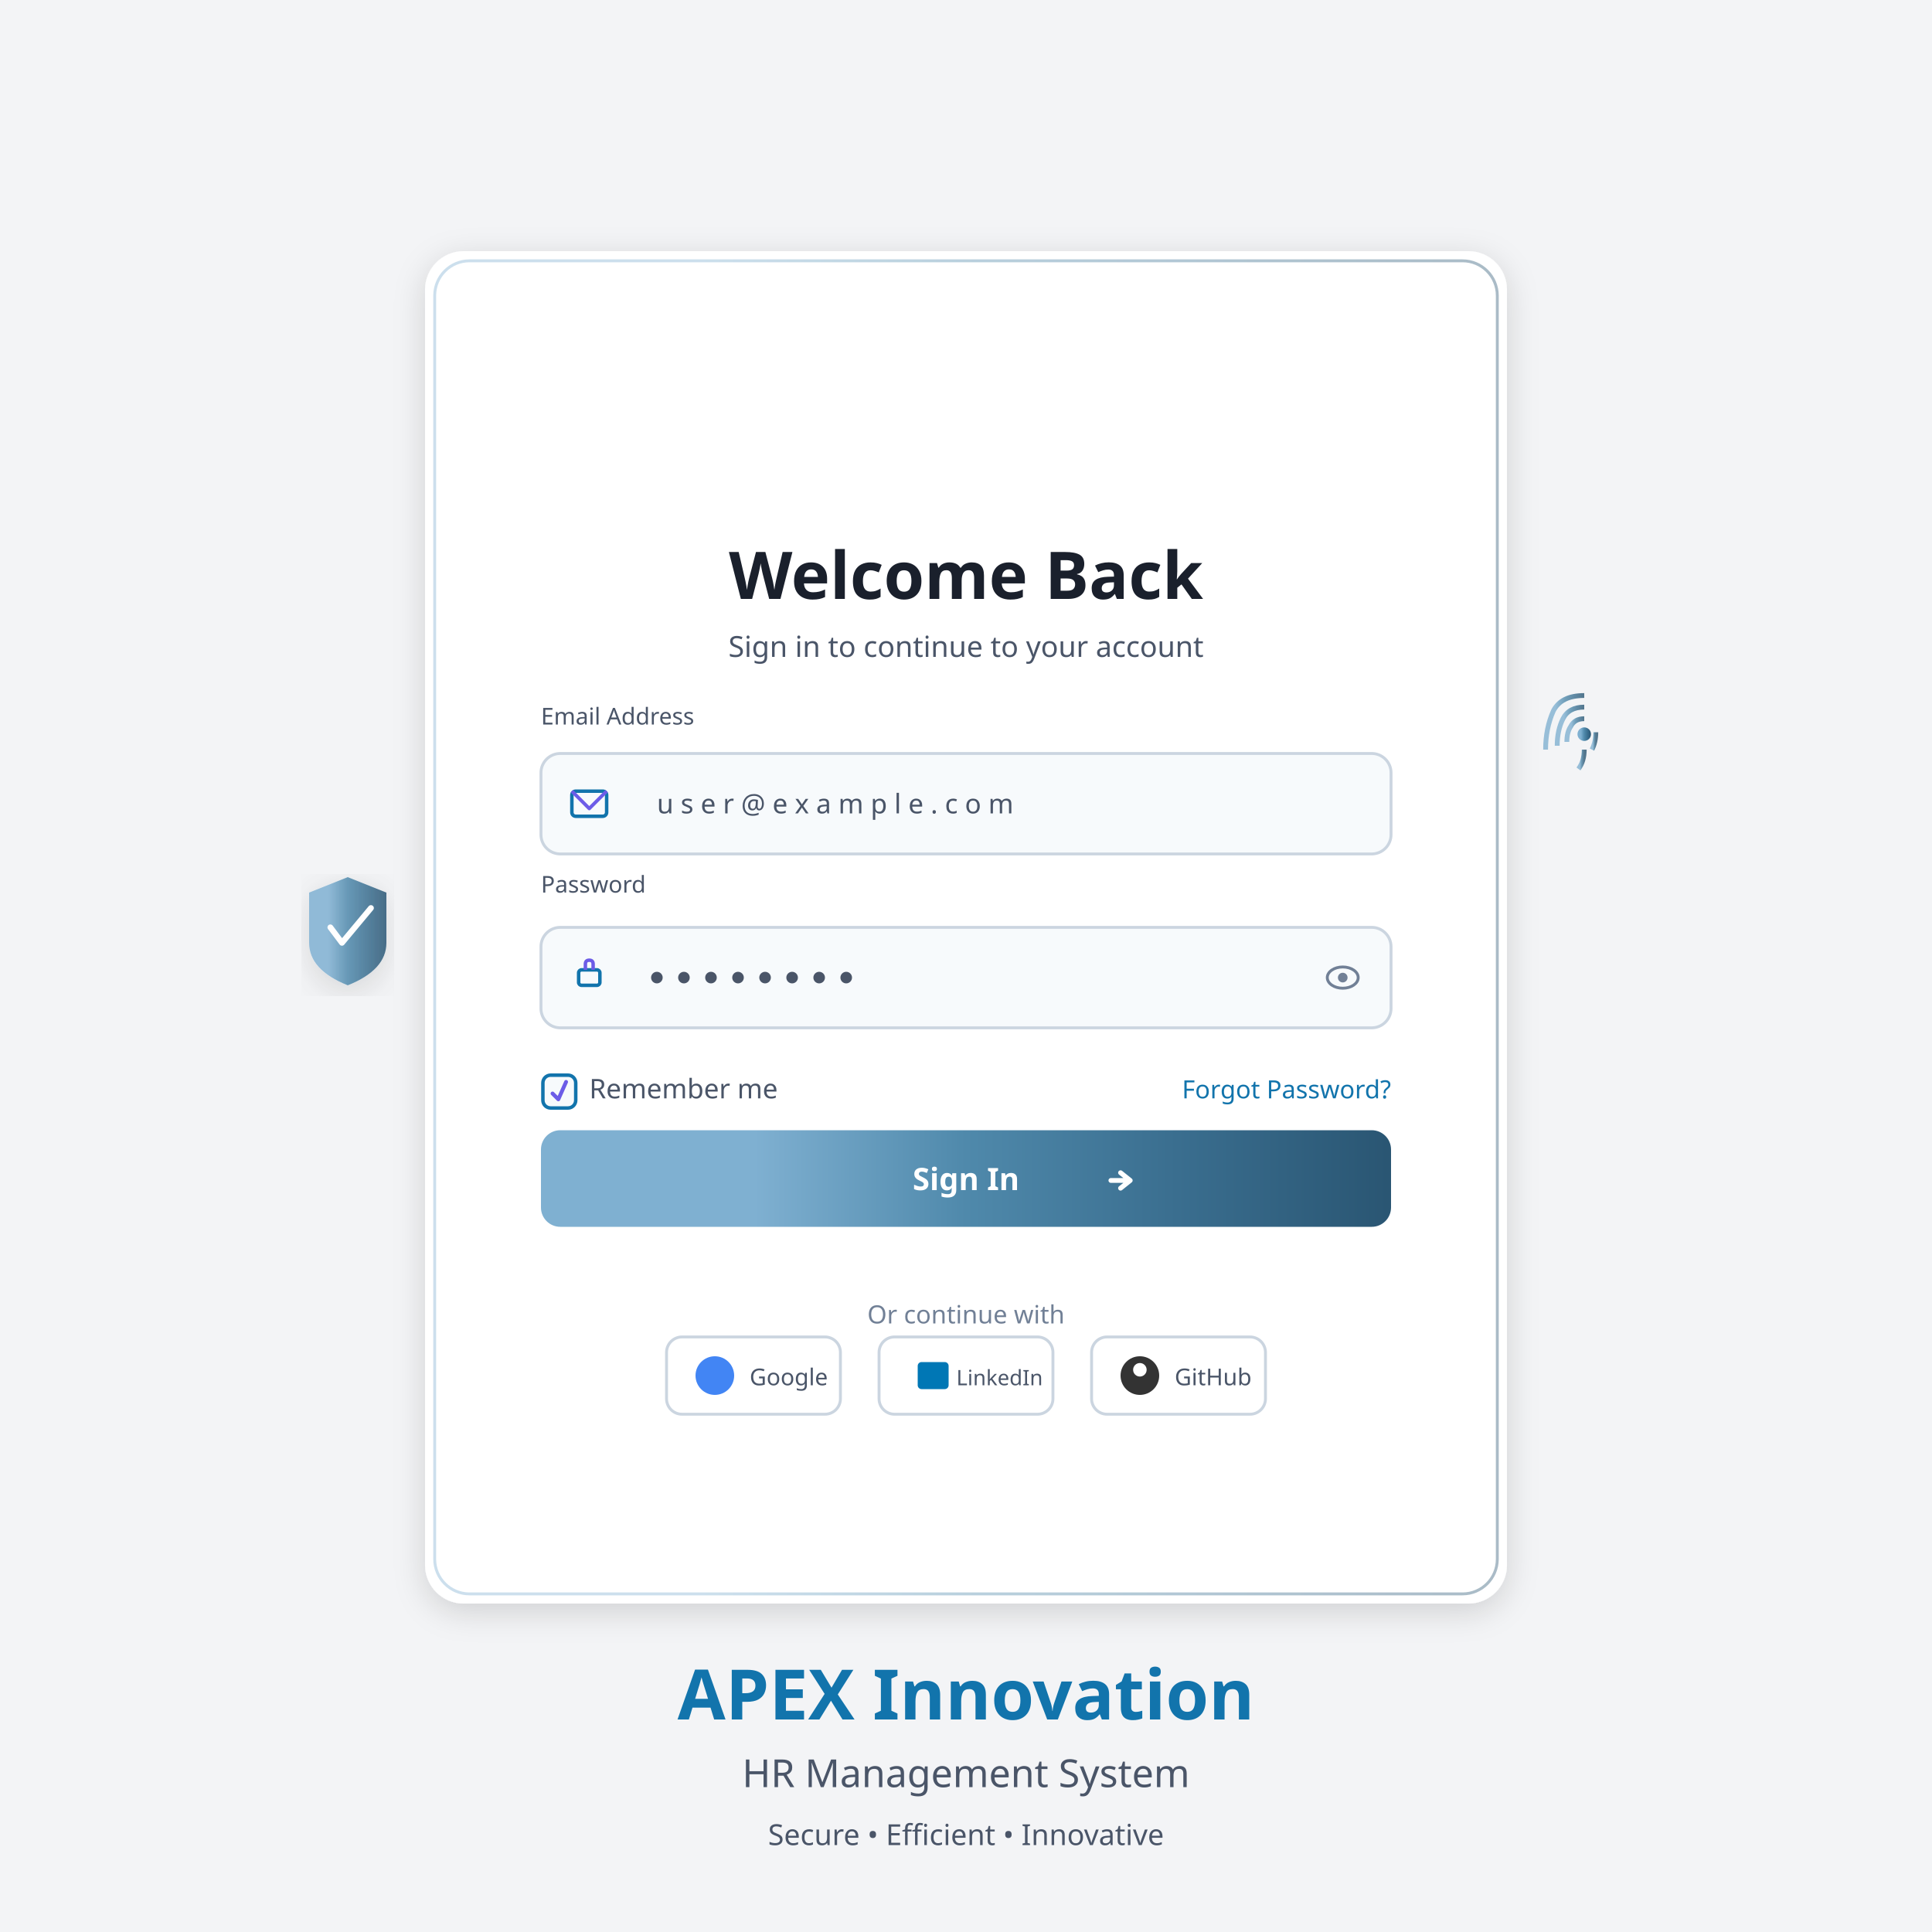
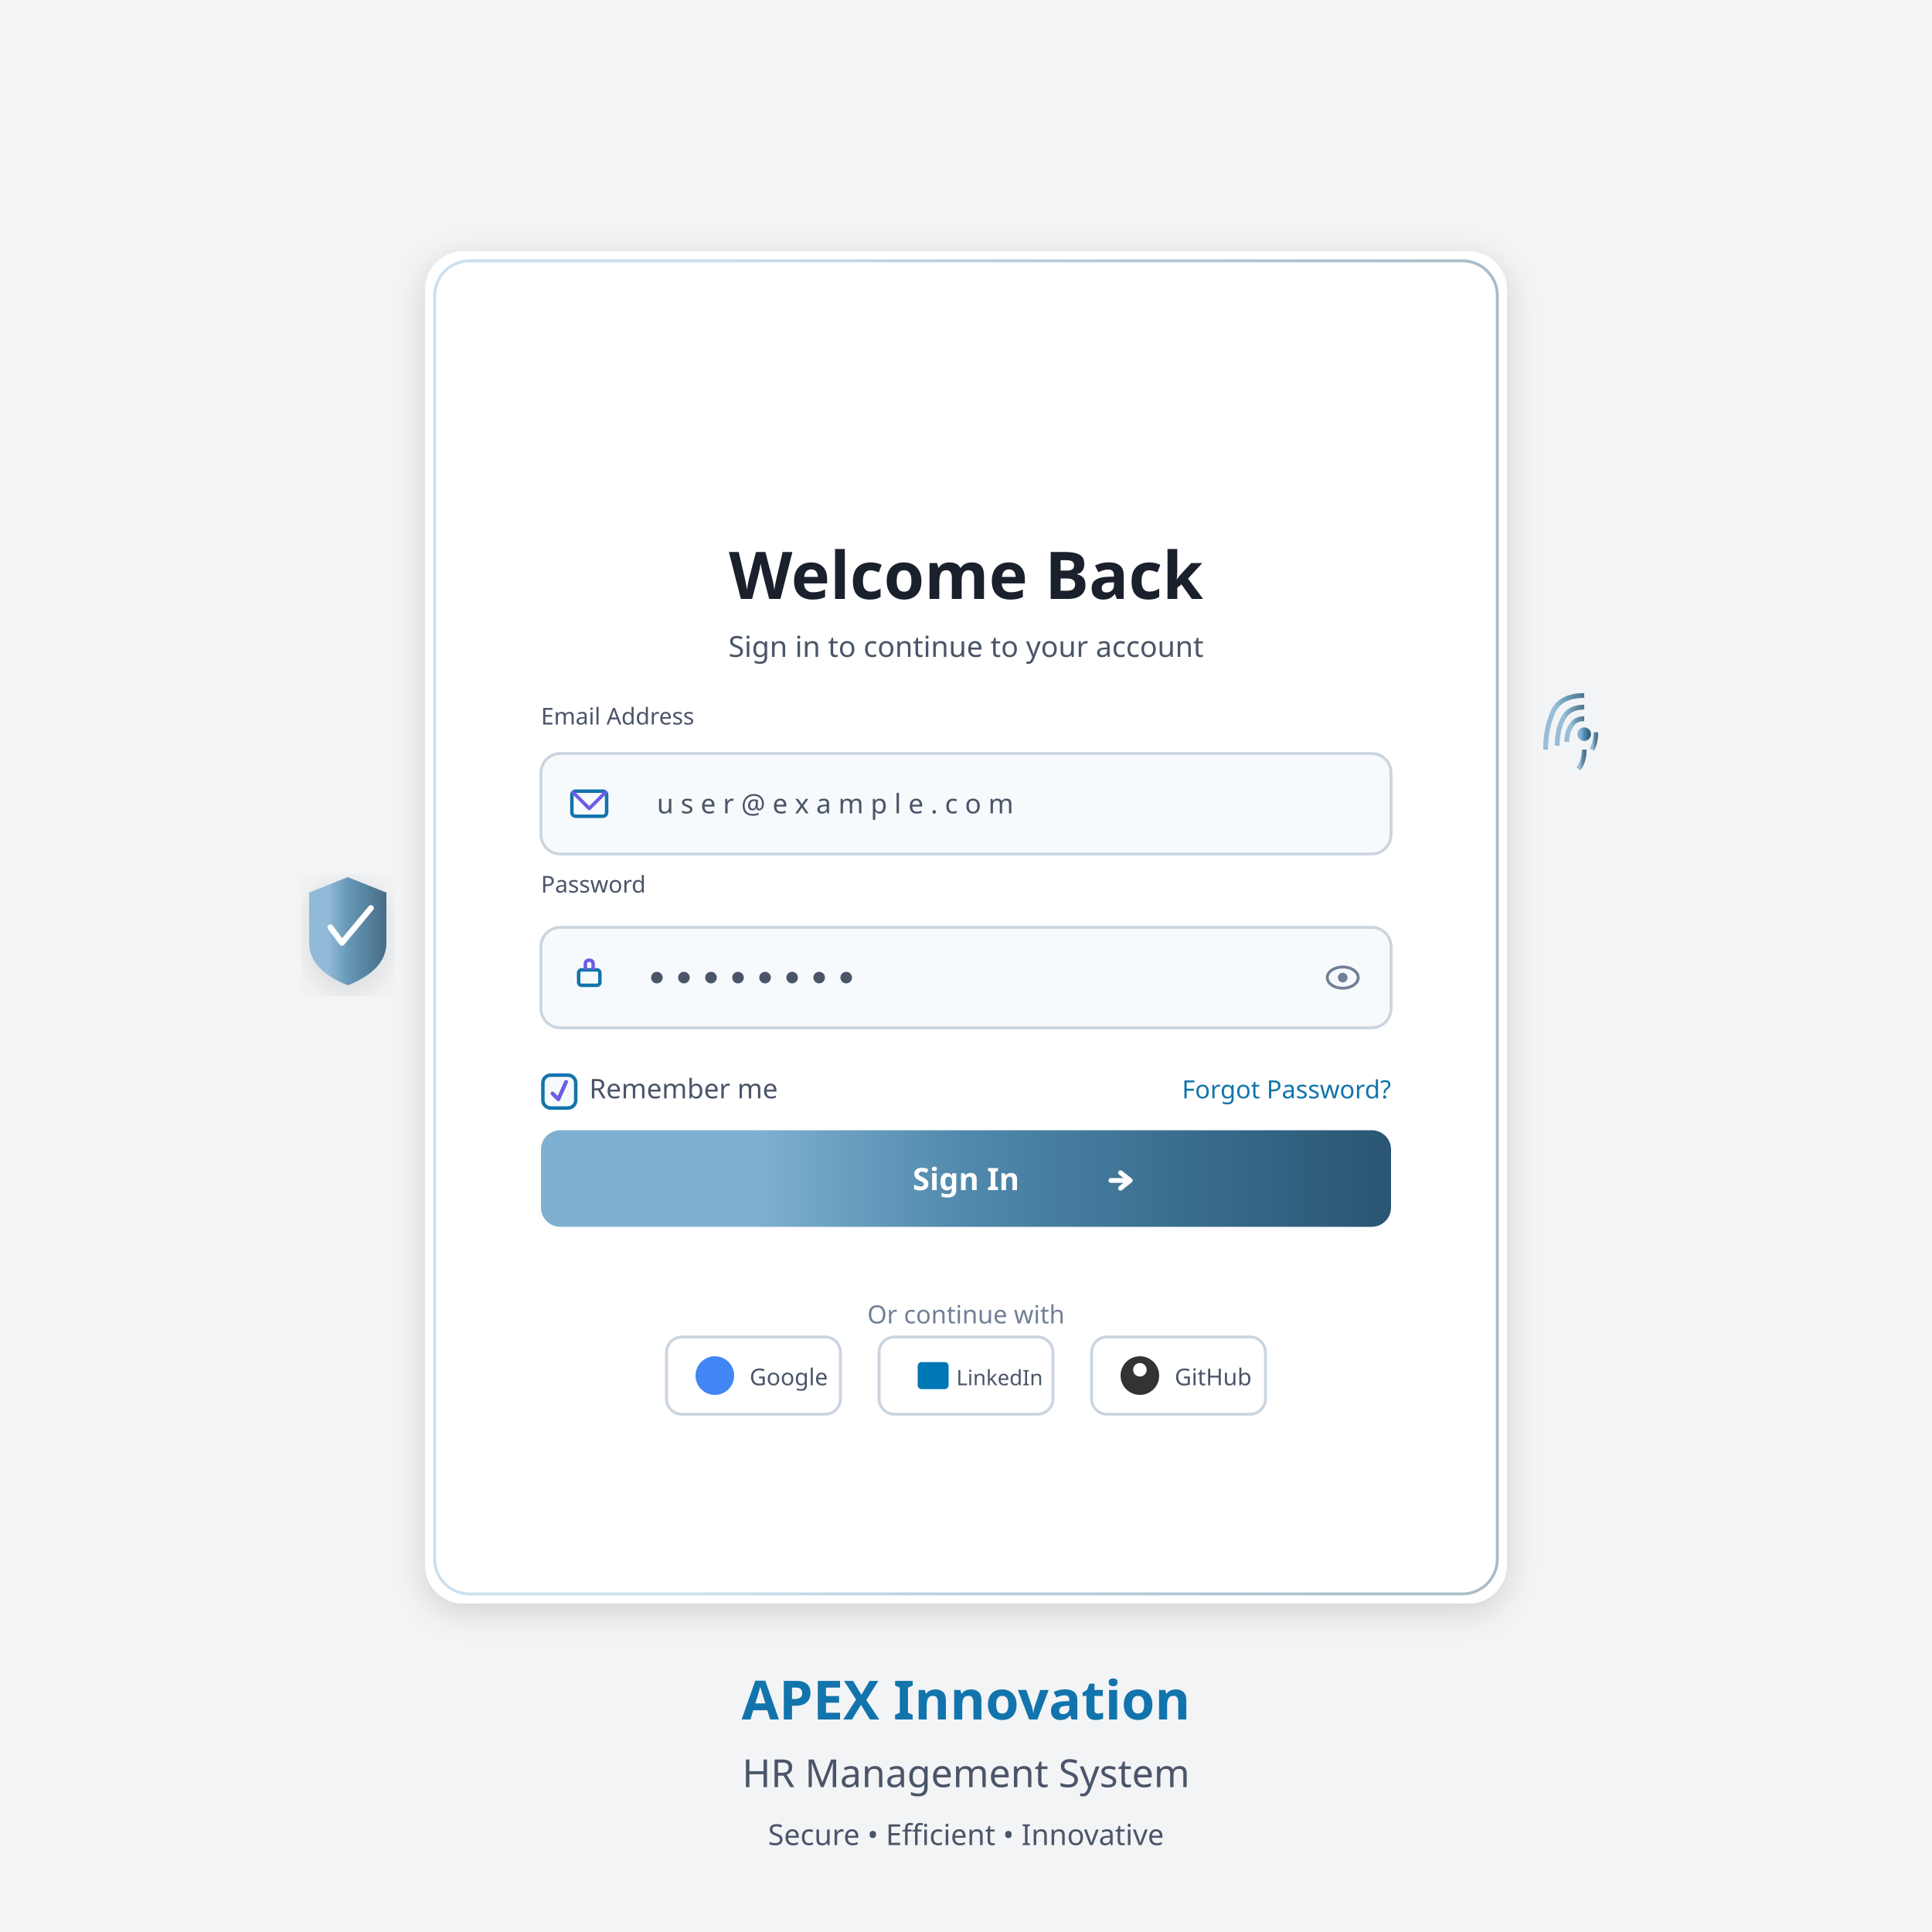
<svg xmlns="http://www.w3.org/2000/svg" viewBox="0 0 1000 1000" preserveAspectRatio="xMidYMid meet">
  <defs>
    <style>
      @keyframes float {
        0%, 100% { transform: translateY(0); }
        50% { transform: translateY(-15px); }
      }
      
      @keyframes fadeIn {
        from { opacity: 0; transform: translateY(20px); }
        to { opacity: 1; transform: translateY(0); }
      }
      
      @keyframes pulse {
        0%, 100% { opacity: 0.4; }
        50% { opacity: 0.8; }
      }
      
      @keyframes glow {
        0%, 100% { filter: drop-shadow(0 0 5px rgba(108, 92, 231, 0.3)); }
        50% { filter: drop-shadow(0 0 15px rgba(108, 92, 231, 0.5)); }
      }
      
      @keyframes slideIn {
        from { transform: translateX(-20px); opacity: 0; }
        to { transform: translateX(0); opacity: 1; }
      }
      
      @keyframes blink {
        0%, 100% { opacity: 1; }
        50% { opacity: 0; }
      }
      
      @keyframes check {
        to { stroke-dashoffset: 0; }
      }
      
      @keyframes typeEmail {
        0% { opacity: 0; }
        2% { opacity: 1; }
        48% { opacity: 1; }
        50% { opacity: 0; }
        100% { opacity: 0; }
      }
      
      @keyframes typePassword {
        0% { opacity: 0; }
        52% { opacity: 0; }
        54% { opacity: 1; }
        98% { opacity: 1; }
        100% { opacity: 0; }
      }
      
      .float { animation: float 3s ease-in-out infinite; }
      .fade-in { animation: fadeIn 0.8s ease-out forwards; }
      .pulse { animation: pulse 2s ease-in-out infinite; }
   
      .slide-in { animation: slideIn 0.6s ease-out forwards; }
      .blink { animation: blink 1s step-end infinite; }
    </style>
    <linearGradient id="grad1Light" x1="0%" y1="0%" x2="100%" y2="0%">
      <stop offset="25%" style="stop-color:#7fb0d1; stop-opacity:1" />
      <stop offset="50%" style="stop-color:#4f89ab; stop-opacity:1" />
      <stop offset="75%" style="stop-color:#3a6e8f; stop-opacity:1" />
      <stop offset="100%" style="stop-color:#2a5673; stop-opacity:1" />
    </linearGradient>
    <linearGradient id="bgGradLight" x1="0%" y1="0%" x2="0%" y2="100%">
      <stop offset="0%" style="stop-color:#f0f4f8;stop-opacity:1" />
      <stop offset="100%" style="stop-color:#f0f4f8;stop-opacity:1" />
    </linearGradient>
    <filter id="glow-filter-light">
      <feGaussianBlur stdDeviation="4" result="coloredBlur" />
      <feMerge>
        <feMergeNode in="coloredBlur" />
        <feMergeNode in="SourceGraphic" />
      </feMerge>
    </filter>
    <filter id="shadowLight">
      <feDropShadow dx="0" dy="4" stdDeviation="8" flood-opacity="0.15" />
    </filter>
  </defs>
  <rect width="1000" height="1000" fill="#f3f4f6" />
  <g transform="translate(500, 480)">
    <rect x="-280" y="-350" width="560" height="700" rx="20" fill="#ffffff" opacity="1" filter="url(#shadowLight)" class="fade-in" />
    <rect x="-275" y="-345" width="550" height="690" rx="18" fill="none" stroke="url(#grad1Light)" stroke-width="1.5" opacity="0.4" />
    <text x="0" y="-170" text-anchor="middle" font-family="'Segoe UI', sans-serif" font-size="34" font-weight="700" fill="#1a202c" class="fade-in" style="animation-delay: 0.3s">
      Welcome Back
    </text>
    <text x="0" y="-140" text-anchor="middle" font-family="'Segoe UI', sans-serif" font-size="15" fill="#4a5568" class="fade-in" style="animation-delay: 0.4s">
      Sign in to continue to your account
    </text>
    <text x="-220" y="-105" font-family="'Segoe UI', sans-serif" font-size="12" font-weight="500" fill="#4a5568" class="fade-in" style="animation-delay: 0.5s">
      Email Address
    </text>
    <g class="slide-in" style="animation-delay: 0.5s">
      <rect x="-220" y="-90" width="440" height="52" rx="10" fill="#f7fafc" stroke="#cbd5e0" stroke-width="1.5" />
      <g transform="translate(-195, -64)">
        <rect x="-9" y="-6.5" width="18" height="13" rx="2" fill="none" stroke="#1274ac" stroke-width="1.8" />
        <path d="M -9,-6.5 L 0,2.5 L 9,-6.5" fill="none" stroke="#6c5ce7" stroke-width="1.8" stroke-linejoin="round" />
      </g>
      <text x="-160" y="-59" font-family="'Segoe UI', sans-serif" font-size="14" fill="#4a5568">
        <tspan style="animation: typeEmail 8s infinite">u</tspan>
        <tspan style="animation: typeEmail 8s 0.1s infinite">s</tspan>
        <tspan style="animation: typeEmail 8s 0.2s infinite">e</tspan>
        <tspan style="animation: typeEmail 8s 0.3s infinite">r</tspan>
        <tspan style="animation: typeEmail 8s 0.4s infinite">@</tspan>
        <tspan style="animation: typeEmail 8s 0.5s infinite">e</tspan>
        <tspan style="animation: typeEmail 8s 0.6s infinite">x</tspan>
        <tspan style="animation: typeEmail 8s 0.7s infinite">a</tspan>
        <tspan style="animation: typeEmail 8s 0.8s infinite">m</tspan>
        <tspan style="animation: typeEmail 8s 0.9s infinite">p</tspan>
        <tspan style="animation: typeEmail 8s 1.0s infinite">l</tspan>
        <tspan style="animation: typeEmail 8s 1.1s infinite">e</tspan>
        <tspan style="animation: typeEmail 8s 1.2s infinite">.</tspan>
        <tspan style="animation: typeEmail 8s 1.3s infinite">c</tspan>
        <tspan style="animation: typeEmail 8s 1.4s infinite">o</tspan>
        <tspan style="animation: typeEmail 8s 1.5s infinite">m</tspan>
      </text>
    </g>
    <text x="-220" y="-18" font-family="'Segoe UI', sans-serif" font-size="12" font-weight="500" fill="#4a5568" class="fade-in" style="animation-delay: 0.6s">
      Password
    </text>
    <g class="slide-in" style="animation-delay: 0.6s">
      <rect x="-220" y="0" width="440" height="52" rx="10" fill="#f7fafc" stroke="#cbd5e0" stroke-width="1.5" />
      <g transform="translate(-195, 26)">
        <rect x="-5.5" y="-4" width="11" height="8" rx="1.5" fill="none" stroke="#1274ac" stroke-width="1.8" />
        <path d="M -2,-4 L -2,-7 Q -2,-9 0,-9 Q 2,-9 2,-7 L 2,-4" stroke="#6c5ce7" stroke-width="1.8" fill="none" />
      </g>
      <circle cx="-160" cy="26" r="3" fill="#4a5568" style="animation: typePassword 8s infinite" />
      <circle cx="-146" cy="26" r="3" fill="#4a5568" style="animation: typePassword 8s 0.15s infinite" />
      <circle cx="-132" cy="26" r="3" fill="#4a5568" style="animation: typePassword 8s 0.3s infinite" />
      <circle cx="-118" cy="26" r="3" fill="#4a5568" style="animation: typePassword 8s 0.45s infinite" />
      <circle cx="-104" cy="26" r="3" fill="#4a5568" style="animation: typePassword 8s 0.6s infinite" />
      <circle cx="-90" cy="26" r="3" fill="#4a5568" style="animation: typePassword 8s 0.75s infinite" />
      <circle cx="-76" cy="26" r="3" fill="#4a5568" style="animation: typePassword 8s 0.9s infinite" />
      <circle cx="-62" cy="26" r="3" fill="#4a5568" style="animation: typePassword 8s 1.05s infinite" />
      <ellipse cx="195" cy="26" rx="8" ry="5.5" fill="none" stroke="#718096" stroke-width="1.5" />
      <circle cx="195" cy="26" r="2.5" fill="#718096" />
    </g>
    <g class="fade-in" style="animation-delay: 0.7s">
      <rect x="-219" y="76.5" width="17" height="17" rx="4" fill="#f7fafc" stroke="#1274ac" stroke-width="1.8" />
      <path d="M -214,86 L -211,89 L -207,80" fill="none" stroke="#6c5ce7" stroke-width="2" stroke-linecap="round" stroke-linejoin="round" />
      <text x="-195" y="88.5" font-family="'Segoe UI', sans-serif" font-size="14" fill="#4a5568">
        Remember me
      </text>
      <text x="220" y="88.5" text-anchor="end" font-family="'Segoe UI', sans-serif" font-size="13" fill="#1274ac" style="cursor: pointer">
        Forgot Password?
      </text>
    </g>
    <g class="fade-in glow" style="animation-delay: 0.8s">
      <rect x="-220" y="105" width="440" height="50" rx="10" fill="url(#grad1Light)" />
      <text x="0" y="136" text-anchor="middle" font-family="'Segoe UI', sans-serif" font-size="16" font-weight="600" fill="white">
        Sign In
      </text>
      <path d="M 75,131 L 85,131 M 80,127 L 85,131 L 80,135" stroke="white" stroke-width="2.5" stroke-linecap="round" stroke-linejoin="round" fill="none" />
    </g>
    <g class="fade-in" style="animation-delay: 0.9s">
      <text x="0" y="205" text-anchor="middle" font-family="'Segoe UI', sans-serif" font-size="13" fill="#718096">
        Or continue with
      </text>
      <g transform="translate(0, 230)">
        <g transform="translate(-110, 0)" style="cursor: pointer">
          <rect x="-45" y="-18" width="90" height="40" rx="8" fill="#ffffff" stroke="#cbd5e0" stroke-width="1.5" />
          <circle cx="-20" cy="2" r="10" fill="#4285f4" />
          <text x="-2" y="7" font-family="'Segoe UI', sans-serif" font-size="12" fill="#4a5568">Google</text>
        </g>
        <g transform="translate(0, 0)" style="cursor: pointer">
          <rect x="-45" y="-18" width="90" height="40" rx="8" fill="#ffffff" stroke="#cbd5e0" stroke-width="1.5" />
          <rect x="-25" y="-5" width="16" height="14" rx="2" fill="#0077b5" />
          <text x="-5" y="7" font-family="'Segoe UI', sans-serif" font-size="11" fill="#4a5568">LinkedIn</text>
        </g>
        <g transform="translate(110, 0)" style="cursor: pointer">
          <rect x="-45" y="-18" width="90" height="40" rx="8" fill="#ffffff" stroke="#cbd5e0" stroke-width="1.5" />
          <circle cx="-20" cy="2" r="10" fill="#333" />
          <circle cx="-20" cy="-1" r="3.5" fill="#fff" />
          <text x="-2" y="7" font-family="'Segoe UI', sans-serif" font-size="12" fill="#4a5568">GitHub</text>
        </g>
      </g>
    </g>
  </g>
  <g transform="translate(180, 480)" class="float">
    <path d="M 0,-26 L 20,-18 L 20,8 Q 20,22 0,30 Q -20,22 -20,8 L -20,-18 Z" fill="url(#grad1Light)" opacity="0.85" filter="url(#shadowLight)" />
    <path d="M -9,0 L -3,8 L 12,-10" fill="none" stroke="white" stroke-width="3" stroke-linecap="round" stroke-linejoin="round" />
  </g>
  <g transform="translate(820, 380)" class="float" style="animation-delay: 0.4s">
    <circle cx="0" cy="0" r="3.5" fill="url(#grad1Light)" />
    <path d="M 0,-20 Q -12,-20 -16,-12 Q -20,-3 -20,8" fill="none" stroke="url(#grad1Light)" stroke-width="2.5" opacity="0.8" />
    <path d="M 0,-14 Q -8,-14 -11,-8 Q -14,-2 -14,6" fill="none" stroke="url(#grad1Light)" stroke-width="2.5" opacity="0.8" />
    <path d="M 0,-8 Q -5,-8 -7,-4 Q -9,-1 -9,4" fill="none" stroke="url(#grad1Light)" stroke-width="2.5" opacity="0.8" />
    <path d="M 6,-1 Q 6,4 4,8" fill="none" stroke="url(#grad1Light)" stroke-width="2.5" opacity="0.8" />
    <path d="M 0,8 Q 0,14 -3,18" fill="none" stroke="url(#grad1Light)" stroke-width="2.5" opacity="0.8" />
  </g>
-   <text x="500" y="890" text-anchor="middle" font-family="'Segoe UI', sans-serif" font-size="36" font-weight="700" fill="#1274ac">
+   <text x="500" y="890" text-anchor="middle" font-family="'Segoe UI', sans-serif" font-size="28" font-weight="700" fill="#1274ac">
      APEX Innovation
    </text>
  <text x="500" y="925" text-anchor="middle" font-family="'Segoe UI', sans-serif" font-size="20" fill="#4a5568" class="fade-in" style="animation-delay: 0.2s">
    HR Management System
  </text>
  <text x="500" y="955" text-anchor="middle" font-family="'Segoe UI', sans-serif" font-size="15" fill="#4a5568" class="fade-in" style="animation-delay: 0.3s">
    Secure • Efficient • Innovative
  </text>
</svg>
